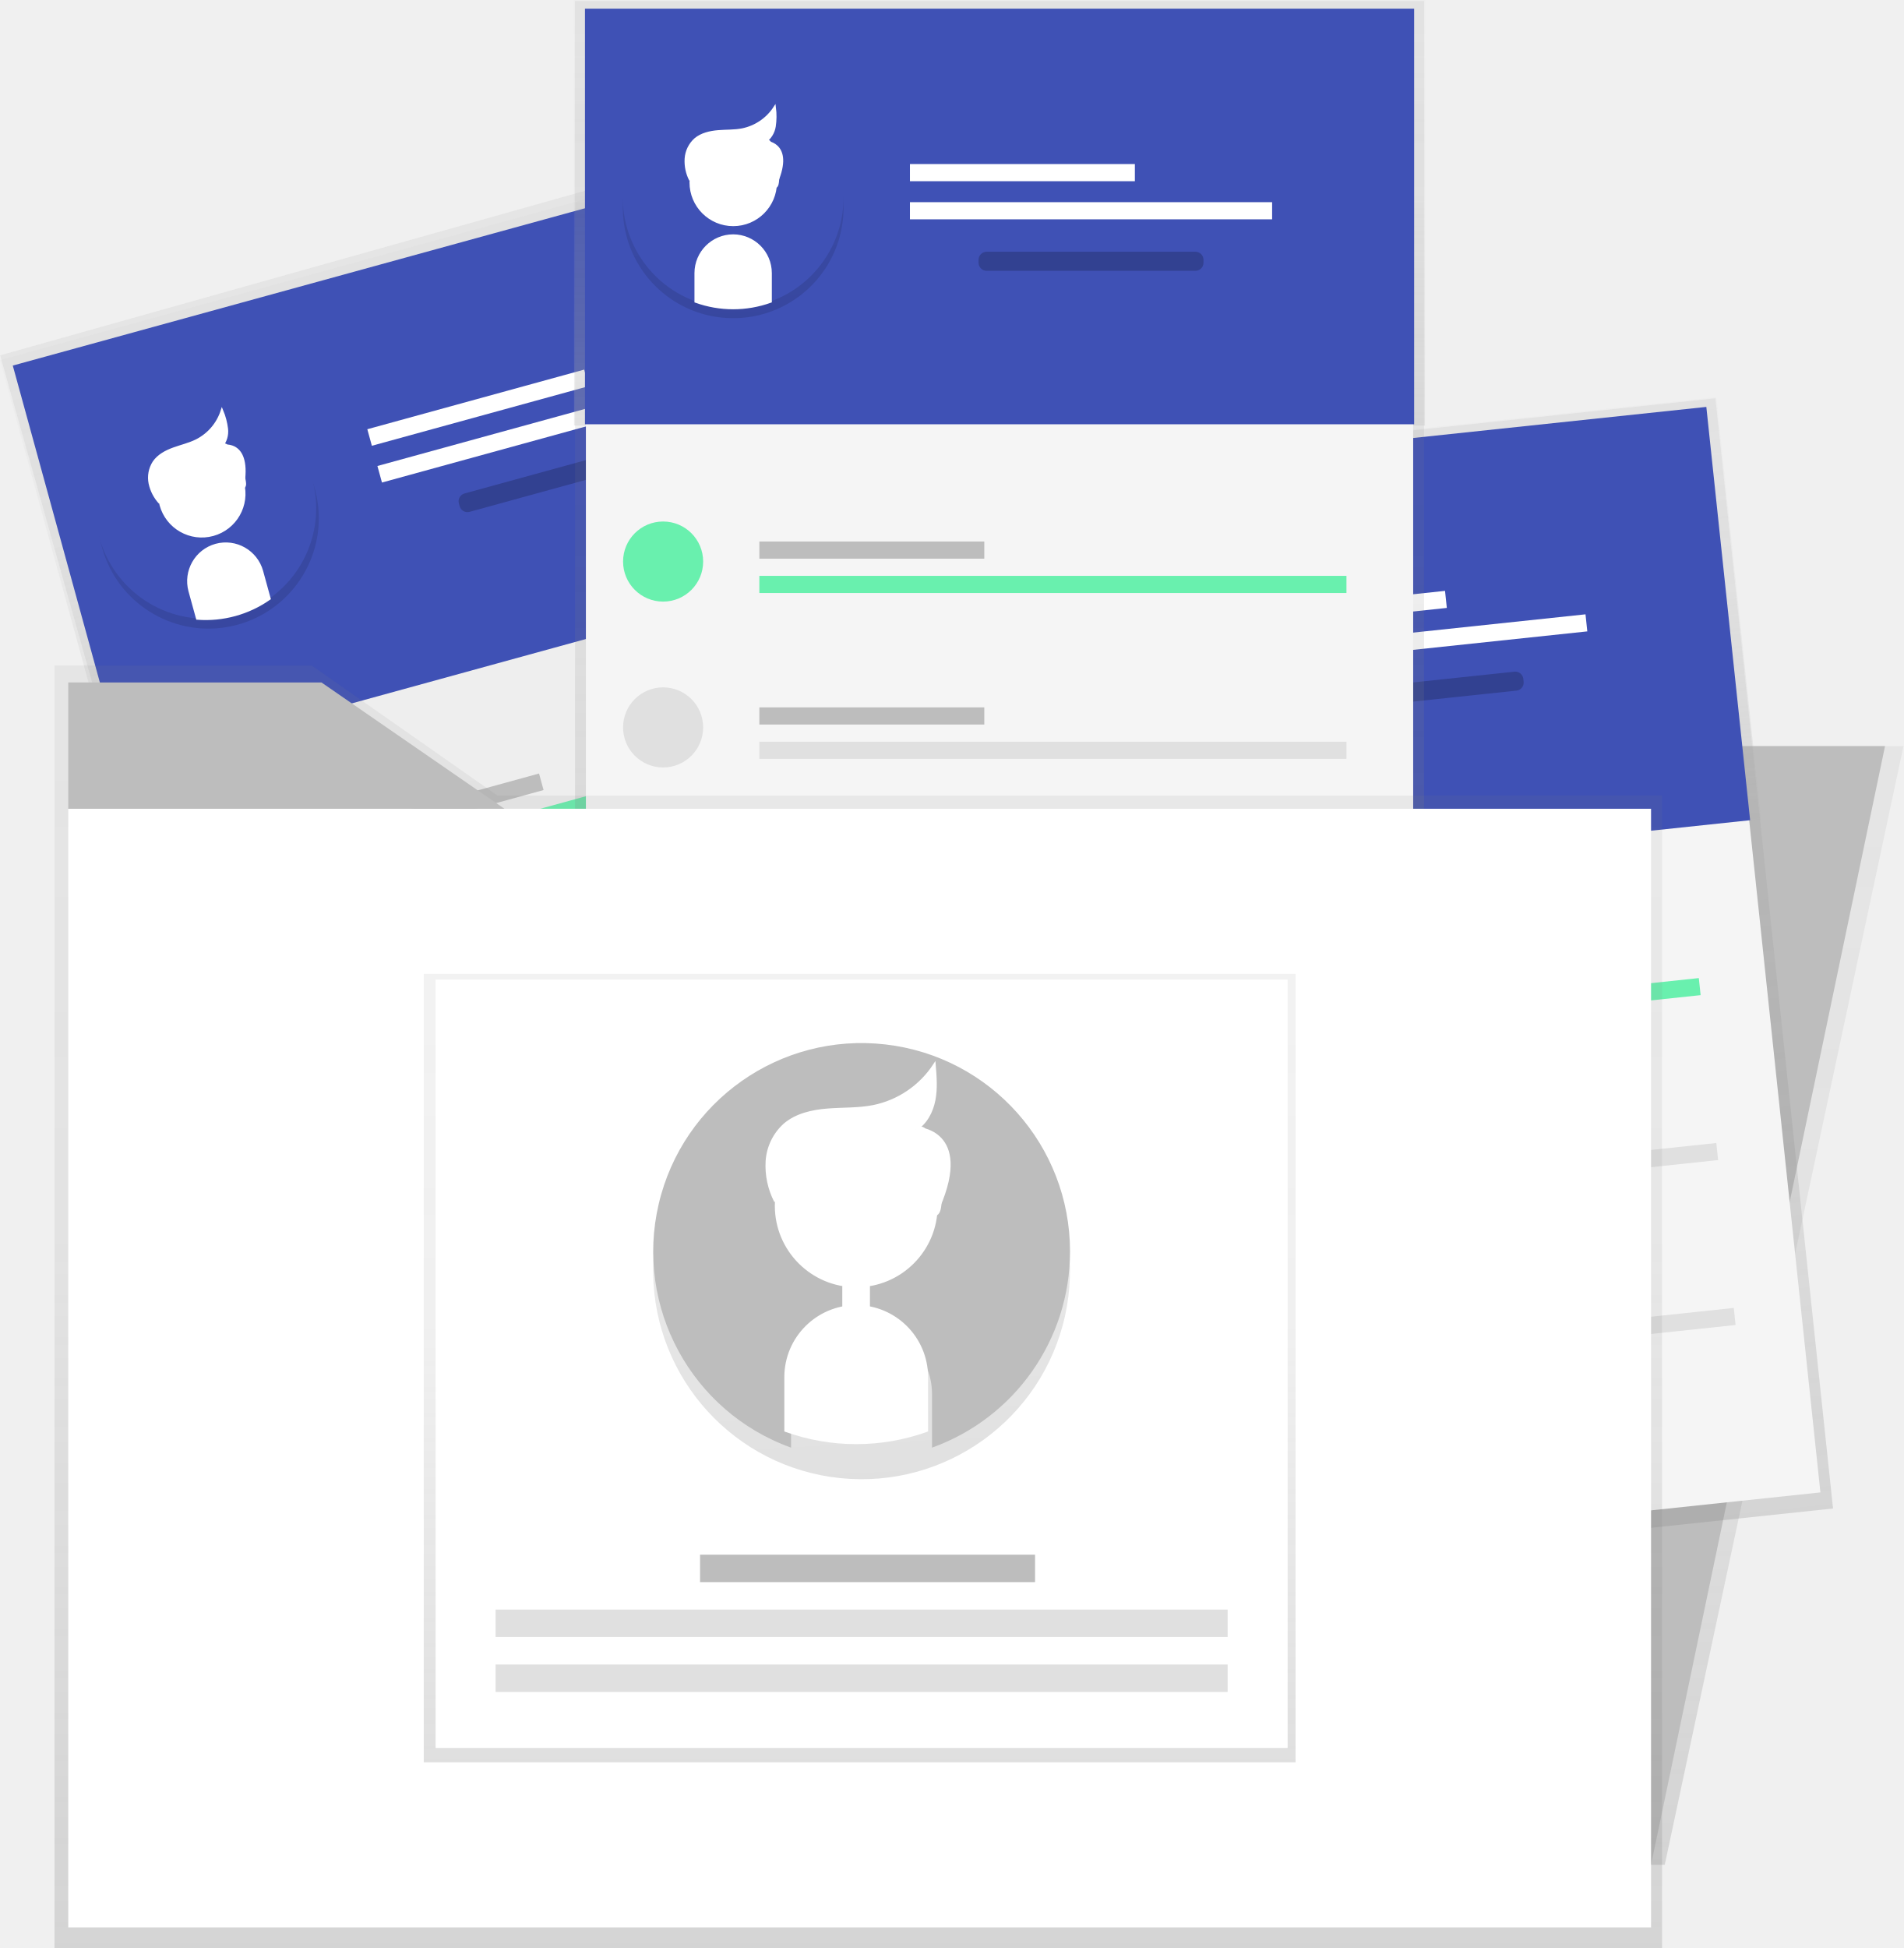
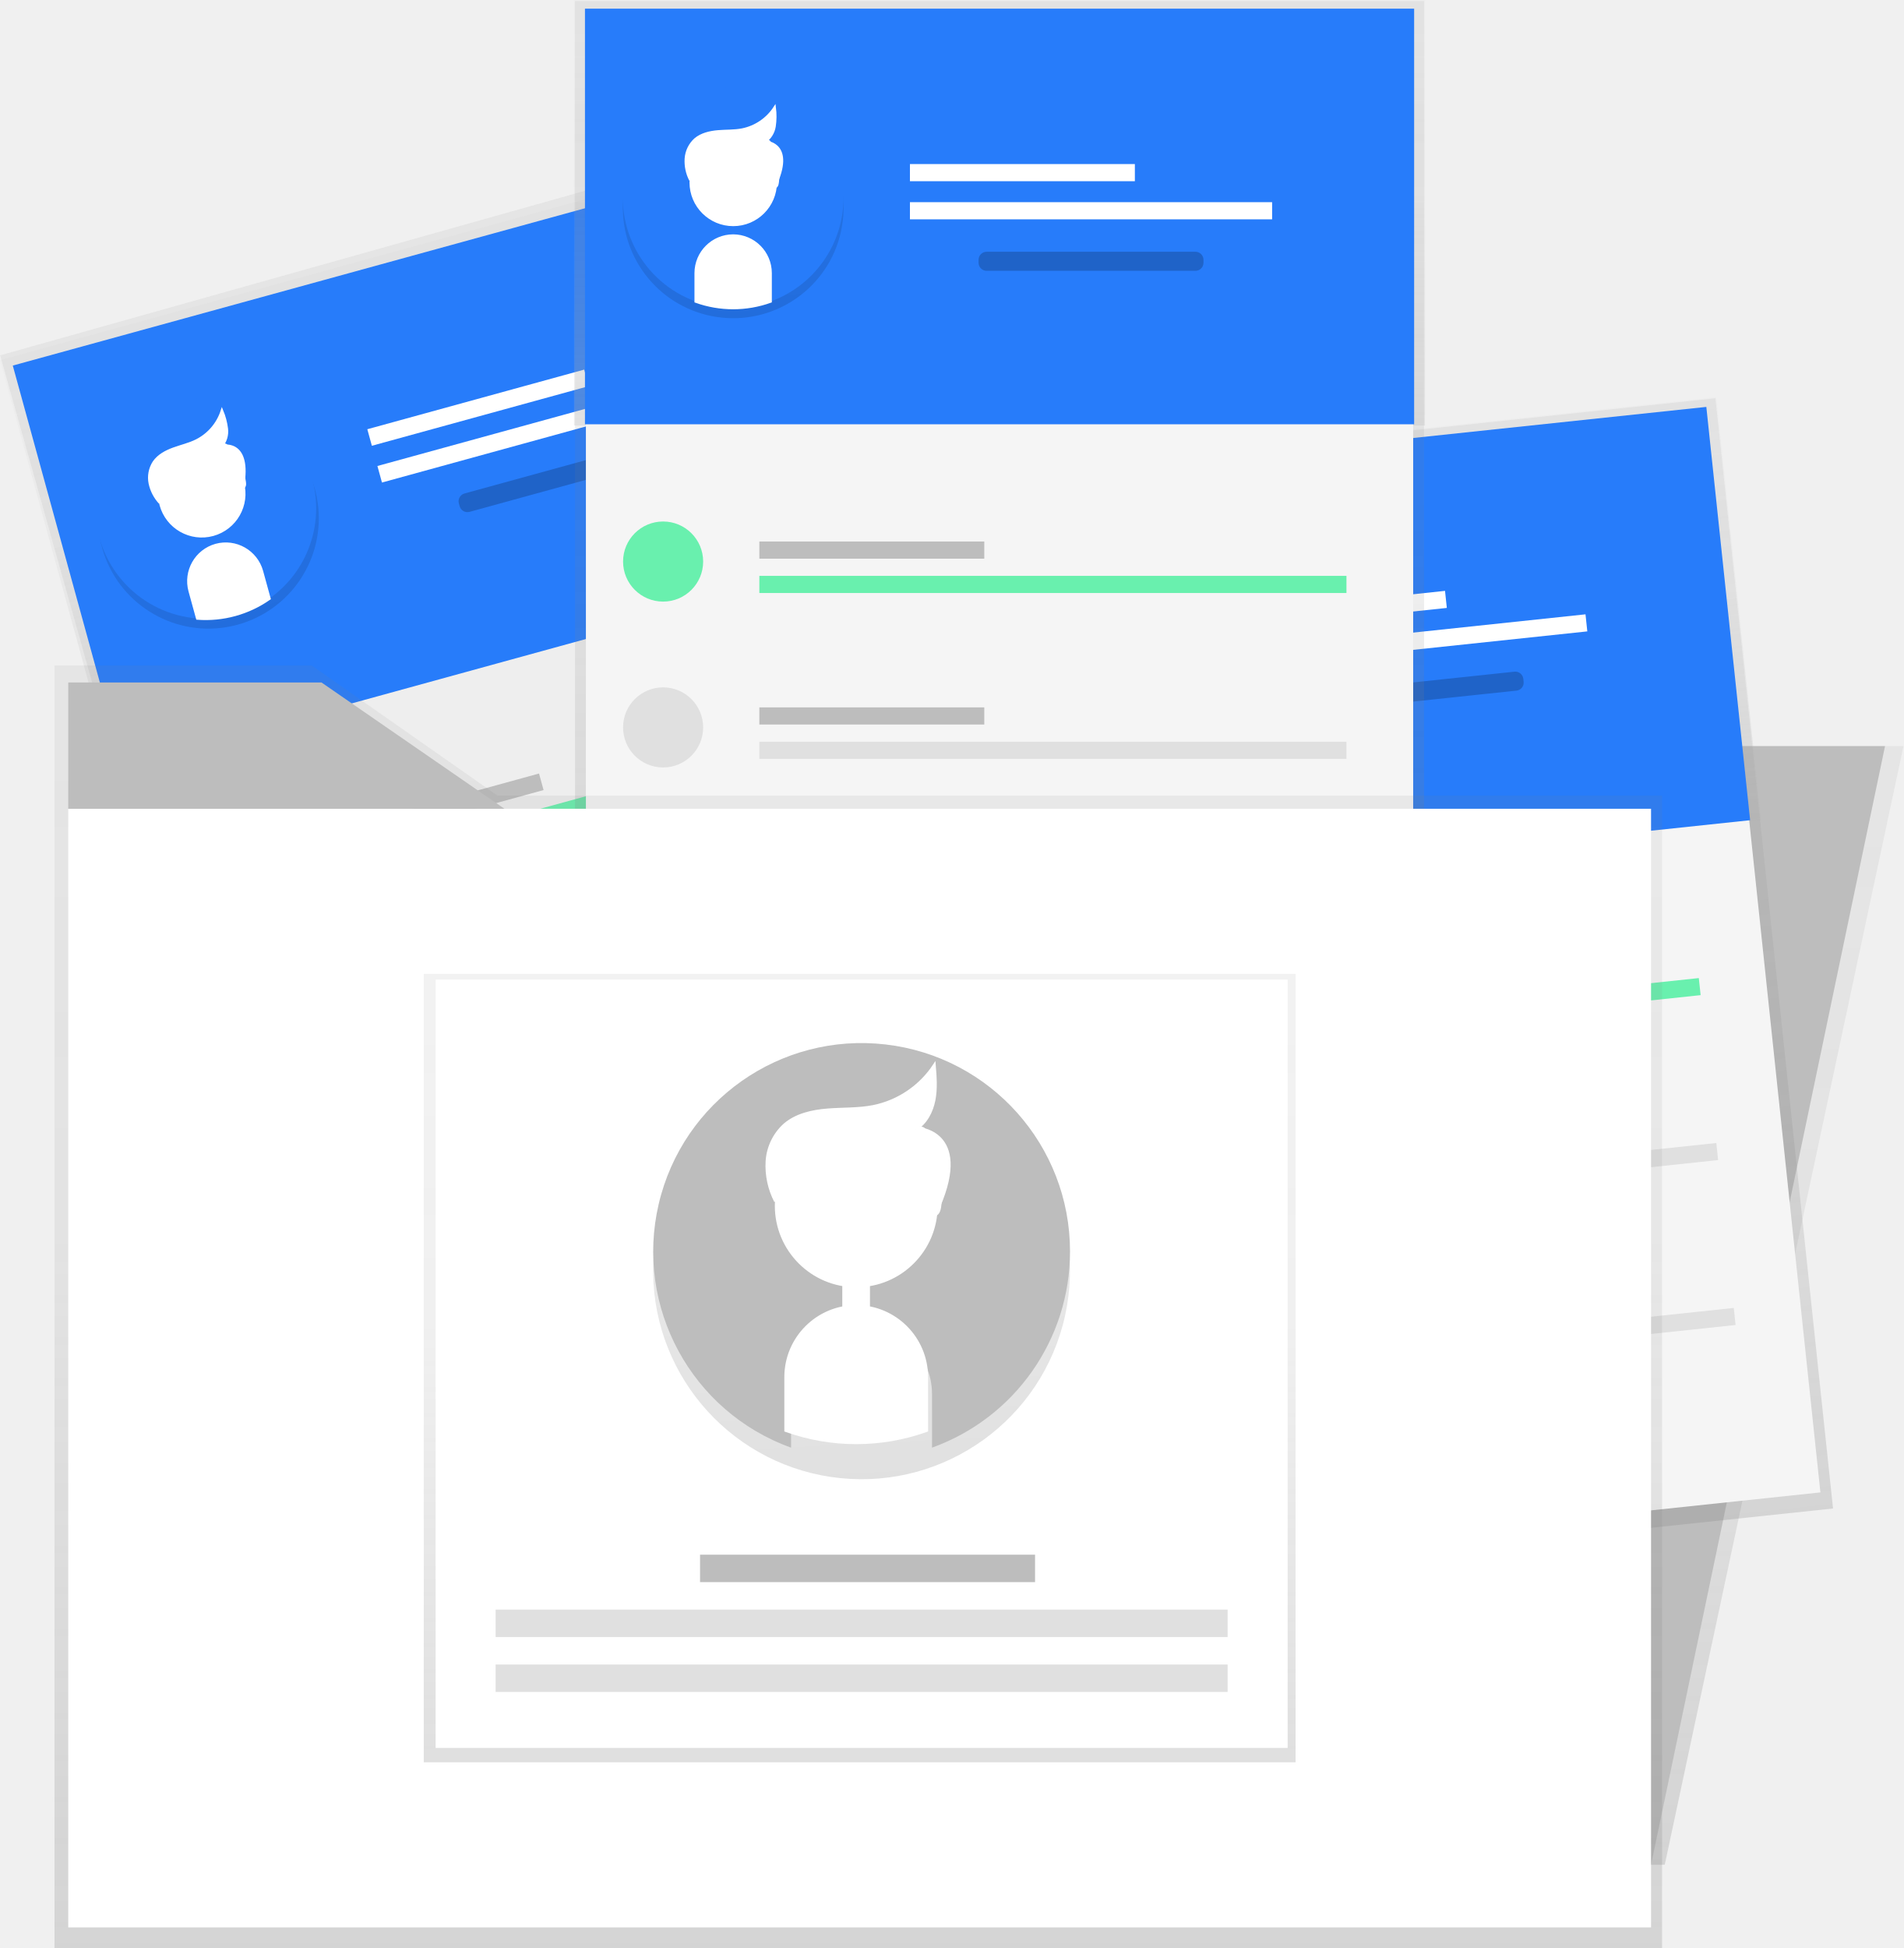
<svg xmlns="http://www.w3.org/2000/svg" xmlns:xlink="http://www.w3.org/1999/xlink" id="0b188637-16b1-4c40-a71f-ceebe5cfc5ec" data-name="Layer 1" width="729.22" height="746.14" viewBox="0 0 729.22 746.14">
  <defs>
    <linearGradient id="161b0b7e-f39b-42f9-9ca9-e5f4182b27e7" x1="459.12" y1="621" x2="459.12" y2="193.38" gradientTransform="translate(-9.77 -29.03)" gradientUnits="userSpaceOnUse">
      <stop offset="0" stop-color="gray" stop-opacity="0.25" />
      <stop offset="0.54" stop-color="gray" stop-opacity="0.12" />
      <stop offset="1" stop-color="gray" stop-opacity="0.1" />
    </linearGradient>
    <linearGradient id="0379165a-8b01-4db8-a9fd-a7f74912e5f9" x1="459.12" y1="355.96" x2="459.12" y2="192.97" gradientTransform="translate(-44.96 -24.28)" gradientUnits="userSpaceOnUse">
      <stop offset="0" stop-color="#b3b3b3" stop-opacity="0.25" />
      <stop offset="0.54" stop-color="#b3b3b3" stop-opacity="0.1" />
      <stop offset="1" stop-color="#b3b3b3" stop-opacity="0.05" />
    </linearGradient>
    <linearGradient id="a5c94603-d688-4cb8-935e-8753937e09f1" x1="890.03" y1="384.1" x2="893.49" y2="466.67" gradientTransform="matrix(-0.96, 0.28, -0.28, -0.96, 1290.21, 438.32)" gradientUnits="userSpaceOnUse">
      <stop offset="0" stop-opacity="0.12" />
      <stop offset="0.55" stop-opacity="0.09" />
      <stop offset="1" stop-opacity="0.02" />
    </linearGradient>
    <linearGradient id="452544f9-f0e1-48f7-bf2a-2e6d32ceef9c" x1="630.78" y1="714.25" x2="630.78" y2="285.78" gradientTransform="matrix(1, 0, 0, 1, 0, 0)" xlink:href="#161b0b7e-f39b-42f9-9ca9-e5f4182b27e7" />
    <linearGradient id="b357cf12-7038-49e2-a945-bede915bae9c" x1="737.4" y1="672.7" x2="737.4" y2="245.08" gradientTransform="translate(15.96 0.36)" xlink:href="#161b0b7e-f39b-42f9-9ca9-e5f4182b27e7" />
    <linearGradient id="ea27b32b-d891-4df9-a7ed-488b1d56dfe9" x1="737.4" y1="407.66" x2="737.4" y2="244.68" gradientTransform="translate(1.98 1.1)" xlink:href="#0379165a-8b01-4db8-a9fd-a7f74912e5f9" />
    <linearGradient id="e9a0bbc5-d046-4610-9b74-eda9798afd67" x1="612.39" y1="329.04" x2="615.85" y2="411.61" gradientTransform="translate(1291.19 632.77) rotate(173.26)" xlink:href="#a5c94603-d688-4cb8-935e-8753937e09f1" />
    <linearGradient id="d89d3977-de30-46d1-ab57-98fa636459b9" x1="382.92" y1="428.03" x2="382.92" y2="0.4" gradientTransform="matrix(1, 0, 0, 1, 0, 0)" xlink:href="#161b0b7e-f39b-42f9-9ca9-e5f4182b27e7" />
    <linearGradient id="1e925d76-3047-4c1e-82a0-04113f14e226" x1="382.92" y1="162.99" x2="382.92" y2="0" gradientTransform="matrix(1, 0, 0, 1, 0, 0)" xlink:href="#0379165a-8b01-4db8-a9fd-a7f74912e5f9" />
    <linearGradient id="9a56d00c-164c-4fec-8f17-f5f893f4fff9" x1="729.45" y1="498.21" x2="732.9" y2="580.79" gradientTransform="matrix(-1, 0.01, -0.01, -1, 1253.94, 688.13)" xlink:href="#a5c94603-d688-4cb8-935e-8753937e09f1" />
    <linearGradient id="595bce0a-5d70-43e8-a094-99f33f4517de" x1="328.81" y1="746.14" x2="328.81" y2="254.91" gradientTransform="matrix(1, 0, 0, 1, 0, 0)" xlink:href="#161b0b7e-f39b-42f9-9ca9-e5f4182b27e7" />
    <linearGradient id="7d63bf16-77e8-4c09-b275-41a64fa57a97" x1="329.34" y1="675.01" x2="329.34" y2="373.01" gradientTransform="matrix(1, 0, 0, 1, 0, 0)" xlink:href="#161b0b7e-f39b-42f9-9ca9-e5f4182b27e7" />
    <linearGradient id="cafffc46-2bab-4c9b-8a17-f57a9c7cb665" x1="683.6" y1="52.97" x2="690.12" y2="208.87" gradientTransform="matrix(-1, 0.01, -0.01, -1, 1253.94, 688.13)" xlink:href="#a5c94603-d688-4cb8-935e-8753937e09f1" />
  </defs>
  <rect x="286.73" y="164.35" width="325.25" height="427.62" transform="matrix(0.96, -0.27, 0.27, 0.96, -319.57, 55.74)" fill="url(#161b0b7e-f39b-42f9-9ca9-e5f4182b27e7)" />
  <rect x="251.16" y="168.7" width="326" height="162.99" transform="translate(-286.9 41.83) rotate(-15.37)" fill="url(#0379165a-8b01-4db8-a9fd-a7f74912e5f9)" />
  <rect x="290.45" y="167.72" width="316.93" height="417.67" transform="translate(-319.16 55.57) rotate(-15.37)" fill="#eee" />
-   <rect x="255.71" y="171.97" width="317.66" height="159.19" transform="translate(-287.25 41.98) rotate(-15.37)" fill="#3f51b5" />
+   <rect x="255.71" y="171.97" width="317.66" height="159.19" transform="translate(-287.25 41.98) rotate(-15.37)" fill="#277CFA" />
  <rect x="358.16" y="384.47" width="86.17" height="6.57" transform="translate(-323.84 43.33) rotate(-15.37)" fill="#bdbdbd" />
  <rect x="365.13" y="409.82" width="86.17" height="6.57" transform="translate(-330.31 46.09) rotate(-15.37)" fill="#f5f5f5" />
  <rect x="359.16" y="378.75" width="224.92" height="6.57" transform="translate(-319.8 61.79) rotate(-15.37)" fill="#69f0ae" />
  <rect x="375.45" y="229.76" width="86.17" height="6.57" transform="translate(-282.2 42.38) rotate(-15.37)" fill="#fff" />
  <rect x="378.38" y="236.87" width="138.75" height="6.57" transform="translate(-283.04 50.38) rotate(-15.37)" fill="#fff" />
  <rect x="409.8" y="255.17" width="86.17" height="7.3" rx="3.09" ry="3.09" transform="translate(-287.8 52.41) rotate(-15.37)" opacity="0.2" />
  <circle cx="325.31" cy="413.18" r="15.34" transform="translate(-333.29 24.11) rotate(-15.37)" fill="#69f0ae" />
  <rect x="375.01" y="445.73" width="86.17" height="6.57" transform="translate(-339.47 49.99) rotate(-15.37)" fill="#bdbdbd" />
  <rect x="381.98" y="471.08" width="86.17" height="6.57" transform="translate(-345.95 52.75) rotate(-15.37)" fill="#f5f5f5" />
  <rect x="376.01" y="440.01" width="224.92" height="6.57" transform="translate(-335.44 68.45) rotate(-15.37)" fill="#e0e0e0" />
  <circle cx="342.15" cy="474.44" r="15.34" transform="translate(-348.93 30.77) rotate(-15.37)" fill="#e0e0e0" />
  <rect x="391.85" y="506.98" width="86.17" height="6.57" transform="translate(-355.11 56.65) rotate(-15.37)" fill="#bdbdbd" />
  <rect x="398.82" y="532.33" width="86.17" height="6.57" transform="translate(-361.58 59.4) rotate(-15.37)" fill="#f5f5f5" />
  <rect x="392.85" y="501.27" width="224.92" height="6.57" transform="translate(-351.08 75.1) rotate(-15.37)" fill="#e0e0e0" />
  <circle cx="359" cy="535.7" r="15.34" transform="translate(-364.57 37.43) rotate(-15.37)" fill="#e0e0e0" />
  <path d="M274.62,287.15A42.28,42.28,0,1,0,318,233.24l3,10.47a14.36,14.36,0,0,1-9.8,17.72h0a14.36,14.36,0,0,1-17.72-9.8l-3-10.47A42.3,42.3,0,0,0,274.62,287.15Z" transform="translate(-235.39 -76.93)" fill="url(#a5c94603-d688-4cb8-935e-8753937e09f1)" />
-   <path d="M355,260.43a42.28,42.28,0,1,0-44,53.38l-2.89-10.5a14.36,14.36,0,0,1,10-17.6h0a14.36,14.36,0,0,1,17.6,10l2.89,10.5A42.3,42.3,0,0,0,355,260.43Z" transform="translate(-235.39 -76.93)" fill="#3f51b5" />
+   <path d="M355,260.43a42.28,42.28,0,1,0-44,53.38l-2.89-10.5a14.36,14.36,0,0,1,10-17.6h0a14.36,14.36,0,0,1,17.6,10l2.89,10.5A42.3,42.3,0,0,0,355,260.43Z" transform="translate(-235.39 -76.93)" fill="#277CFA" />
  <circle cx="312.7" cy="266.03" r="16.25" transform="translate(-294.73 15.5) rotate(-15.37)" fill="#fff" stroke="#fff" stroke-miterlimit="10" />
  <path d="M318.09,285.71h0a14.36,14.36,0,0,0-10,17.6l2.89,10.5a42.44,42.44,0,0,0,27.61-7.59l-2.89-10.5A14.36,14.36,0,0,0,318.09,285.71Z" transform="translate(-235.39 -76.93)" fill="#fff" stroke="#fff" stroke-miterlimit="10" />
  <path d="M296.66,269.51a15.77,15.77,0,0,1-3.84-7.42,10.93,10.93,0,0,1,1.51-8.11c1.75-2.57,4.65-4.11,7.58-5.17s6-1.75,8.78-3.14a19.44,19.44,0,0,0,9.74-11.41,26.14,26.14,0,0,1,1.83,6.92,8.81,8.81,0,0,1-2,6.68c2.08-1.76,2.53.9,2.44,2.59,1.57,1.1,4.5.55,5.16,2.35a12,12,0,0,1,.9,5.61c-.25,1.9,1.34,4.68-.46,5.32" transform="translate(-235.39 -76.93)" fill="#fff" stroke="#fff" stroke-miterlimit="10" />
  <path d="M321,247.24s11.2-2.05,7.87,16.32" transform="translate(-235.39 -76.93)" fill="#fff" />
  <polygon points="637.77 714.25 532.34 714.25 532.34 285.78 729.22 285.78 637.77 714.25" fill="url(#452544f9-f0e1-48f7-bf2a-2e6d32ceef9c)" />
  <polygon points="632.52 714.25 529.17 714.25 529.17 285.78 722.16 285.78 632.52 714.25" fill="#bdbdbd" />
  <rect x="590.74" y="245.44" width="325.25" height="427.62" transform="translate(-279.59 5.03) rotate(-6.05)" fill="url(#b357cf12-7038-49e2-a945-bede915bae9c)" />
  <rect x="576.38" y="245.78" width="326" height="162.99" transform="translate(-265.76 2.82) rotate(-6.05)" fill="url(#ea27b32b-d891-4df9-a7ed-488b1d56dfe9)" />
  <rect x="594.73" y="248.76" width="316.93" height="417.67" transform="translate(-279.42 5) rotate(-6.05)" fill="#f5f5f5" />
-   <rect x="580.7" y="249.09" width="317.66" height="159.19" transform="translate(-265.91 2.84) rotate(-6.05)" fill="#3f51b5" />
+   <rect x="580.7" y="249.09" width="317.66" height="159.19" transform="translate(-265.91 2.84) rotate(-6.05)" fill="#277CFA" />
  <rect x="661.26" y="457.64" width="86.17" height="6.57" transform="translate(-280.04 -0.13) rotate(-6.05)" fill="#bdbdbd" />
  <rect x="664.03" y="483.78" width="86.17" height="6.57" transform="translate(-282.78 0.31) rotate(-6.05)" fill="#f5f5f5" />
  <rect x="662.26" y="463.4" width="224.92" height="6.57" transform="translate(-280.26 7.32) rotate(-6.05)" fill="#69f0ae" />
  <rect x="703.39" y="307.77" width="86.17" height="6.57" transform="translate(-264.01 3.48) rotate(-6.05)" fill="#fff" />
  <rect x="704.78" y="319.53" width="138.75" height="6.57" transform="translate(-265.1 6.46) rotate(-6.05)" fill="#fff" />
  <rect x="733.11" y="338.4" width="86.17" height="7.3" rx="3.09" ry="3.09" transform="translate(-267.12 6.78) rotate(-6.05)" opacity="0.2" />
  <circle cx="625.29" cy="473.71" r="15.34" transform="translate(-281.83 -8.39) rotate(-6.05)" fill="#69f0ae" />
  <rect x="667.96" y="520.81" width="86.17" height="6.57" transform="translate(-286.66 0.93) rotate(-6.05)" fill="#bdbdbd" />
  <rect x="670.73" y="546.96" width="86.17" height="6.57" transform="translate(-289.4 1.36) rotate(-6.05)" fill="#f5f5f5" />
  <rect x="668.96" y="526.57" width="224.92" height="6.57" transform="translate(-286.88 8.38) rotate(-6.05)" fill="#e0e0e0" />
  <circle cx="631.99" cy="536.88" r="15.34" transform="translate(-288.45 -7.33) rotate(-6.05)" fill="#e0e0e0" />
  <rect x="674.65" y="583.99" width="86.17" height="6.57" transform="translate(-293.28 1.98) rotate(-6.05)" fill="#bdbdbd" />
  <rect x="677.42" y="610.13" width="86.17" height="6.57" transform="translate(-296.02 2.42) rotate(-6.05)" fill="#f5f5f5" />
  <rect x="675.65" y="589.75" width="224.92" height="6.57" transform="translate(-293.5 9.43) rotate(-6.05)" fill="#e0e0e0" />
  <circle cx="638.68" cy="600.06" r="15.34" transform="translate(-295.07 -6.28) rotate(-6.05)" fill="#e0e0e0" />
  <path d="M595.69,341.12A42.28,42.28,0,1,0,647.23,295l1.28,10.82A14.36,14.36,0,0,1,636,321.67h0a14.36,14.36,0,0,1-15.9-12.54l-1.28-10.82A42.3,42.3,0,0,0,595.69,341.12Z" transform="translate(-235.39 -76.93)" fill="url(#e9a0bbc5-d046-4610-9b74-eda9798afd67)" />
-   <path d="M679.33,327.79a42.28,42.28,0,1,0-52.09,45.54l-1.15-10.83a14.36,14.36,0,0,1,12.73-15.75h0a14.36,14.36,0,0,1,15.75,12.73l1.15,10.83A42.3,42.3,0,0,0,679.33,327.79Z" transform="translate(-235.39 -76.93)" fill="#3f51b5" />
+   <path d="M679.33,327.79a42.28,42.28,0,1,0-52.09,45.54l-1.15-10.83a14.36,14.36,0,0,1,12.73-15.75h0a14.36,14.36,0,0,1,15.75,12.73l1.15,10.83A42.3,42.3,0,0,0,679.33,327.79Z" transform="translate(-235.39 -76.93)" fill="#277CFA" />
  <circle cx="636.7" cy="326.46" r="16.25" transform="translate(-266.25 -8.01) rotate(-6.05)" fill="#fff" stroke="#fff" stroke-miterlimit="10" />
  <path d="M638.82,346.75h0a14.36,14.36,0,0,0-12.73,15.75l1.15,10.83a42.44,42.44,0,0,0,28.48-3l-1.15-10.83A14.36,14.36,0,0,0,638.82,346.75Z" transform="translate(-235.39 -76.93)" fill="#fff" stroke="#fff" stroke-miterlimit="10" />
  <path d="M620.3,327.29a15.77,15.77,0,0,1-2.59-7.95,10.93,10.93,0,0,1,2.8-7.75c2.14-2.26,5.26-3.31,8.32-3.88S635,307,638,306a19.44,19.44,0,0,0,11.46-9.68,26.14,26.14,0,0,1,.69,7.12,8.81,8.81,0,0,1-3.06,6.27c2.33-1.4,2.35,1.29,2,2.95,1.37,1.34,4.35,1.27,4.71,3.16a12,12,0,0,1,0,5.68c-.56,1.83.57,4.84-1.32,5.17" transform="translate(-235.39 -76.93)" fill="#fff" stroke="#fff" stroke-miterlimit="10" />
  <path d="M647.93,309.26s11.38-.21,5.13,17.38" transform="translate(-235.39 -76.93)" fill="#fff" />
  <rect x="220.3" y="0.4" width="325.25" height="427.62" fill="url(#d89d3977-de30-46d1-ab57-98fa636459b9)" />
  <rect x="219.92" width="326" height="162.99" fill="url(#1e925d76-3047-4c1e-82a0-04113f14e226)" />
  <rect x="224.46" y="3.71" width="316.93" height="417.67" fill="#f5f5f5" />
-   <rect x="224.1" y="3.32" width="317.66" height="159.19" fill="#3f51b5" />
+   <rect x="224.1" y="3.32" width="317.66" height="159.19" fill="#277CFA" />
  <rect x="290.91" y="207.42" width="86.17" height="6.57" fill="#bdbdbd" />
  <rect x="290.91" y="233.71" width="86.17" height="6.57" fill="#f5f5f5" />
  <rect x="290.91" y="220.57" width="224.92" height="6.57" fill="#69f0ae" />
  <rect x="348.6" y="62.84" width="86.17" height="6.57" fill="#fff" />
  <rect x="348.6" y="77.44" width="138.75" height="6.57" fill="#fff" />
  <rect x="374.89" y="96.43" width="86.17" height="7.3" rx="3.09" ry="3.09" opacity="0.2" />
  <circle cx="254.04" cy="215.09" r="15.34" fill="#69f0ae" />
  <rect x="290.91" y="270.95" width="86.17" height="6.57" fill="#bdbdbd" />
  <rect x="290.91" y="297.24" width="86.17" height="6.57" fill="#f5f5f5" />
  <rect x="290.91" y="284.1" width="224.92" height="6.57" fill="#e0e0e0" />
  <circle cx="254.04" cy="278.62" r="15.34" fill="#e0e0e0" />
  <rect x="290.91" y="334.49" width="86.17" height="6.57" fill="#bdbdbd" />
  <rect x="290.91" y="360.77" width="86.17" height="6.57" fill="#f5f5f5" />
  <rect x="290.91" y="347.63" width="224.92" height="6.57" fill="#e0e0e0" />
  <circle cx="254.04" cy="342.15" r="15.34" fill="#e0e0e0" />
  <path d="M474,157.06a42.28,42.28,0,1,0,56.12-40.48l.13,10.89A14.36,14.36,0,0,1,516.07,142h0a14.36,14.36,0,0,1-14.49-14.14l-.13-10.89A42.3,42.3,0,0,0,474,157.06Z" transform="translate(-235.39 -76.93)" fill="url(#9a56d00c-164c-4fec-8f17-f5f893f4fff9)" />
-   <path d="M558.55,152.61a42.28,42.28,0,1,0-56.6,39.8V181.51a14.36,14.36,0,0,1,14.32-14.32h0a14.36,14.36,0,0,1,14.32,14.32v10.89A42.3,42.3,0,0,0,558.55,152.61Z" transform="translate(-235.39 -76.93)" fill="#3f51b5" />
+   <path d="M558.55,152.61a42.28,42.28,0,1,0-56.6,39.8V181.51a14.36,14.36,0,0,1,14.32-14.32h0a14.36,14.36,0,0,1,14.32,14.32v10.89A42.3,42.3,0,0,0,558.55,152.61Z" transform="translate(-235.39 -76.93)" fill="#277CFA" />
  <circle cx="280.9" cy="69.87" r="16.25" fill="#fff" stroke="#fff" stroke-miterlimit="10" />
  <path d="M516.26,167.19h0a14.36,14.36,0,0,0-14.32,14.32v10.89a42.44,42.44,0,0,0,28.64,0V181.51A14.36,14.36,0,0,0,516.26,167.19Z" transform="translate(-235.39 -76.93)" fill="#fff" stroke="#fff" stroke-miterlimit="10" />
  <path d="M499.9,145.89a15.77,15.77,0,0,1-1.73-8.18,10.93,10.93,0,0,1,3.6-7.42c2.37-2,5.58-2.73,8.68-3s6.24-.1,9.3-.7a19.44,19.44,0,0,0,12.41-8.42,26.14,26.14,0,0,1-.07,7.15,8.81,8.81,0,0,1-3.7,5.91c2.47-1.14,2.2,1.53,1.67,3.14,1.22,1.48,4.2,1.72,4.35,3.64a12,12,0,0,1-.62,5.65c-.75,1.76.05,4.87-1.86,5" transform="translate(-235.39 -76.93)" fill="#fff" stroke="#fff" stroke-miterlimit="10" />
  <path d="M529.27,130.88s11.34,1,3.27,17.82" transform="translate(-235.39 -76.93)" fill="#fff" />
  <polygon points="190.59 304.74 119.42 254.91 20.88 254.91 20.88 304.74 20.88 329.15 20.88 746.14 636.74 746.14 636.74 304.74 190.59 304.74" fill="url(#595bce0a-5d70-43e8-a094-99f33f4517de)" />
  <polyline points="26.15 309.78 26.15 333.48 26.15 738.25 632.52 738.25 632.52 309.78 193.25 309.78" fill="#fff" />
  <polyline points="193.25 309.78 123.17 261.41 26.15 261.41 26.15 309.78" fill="#bdbdbd" />
  <text x="-235.39" y="-76.93" />
  <rect x="162.34" y="373.01" width="334" height="302" fill="url(#7d63bf16-77e8-4c09-b275-41a64fa57a97)" />
  <rect x="166.88" y="375.21" width="326.42" height="294.31" fill="#fff" />
  <rect x="268.19" y="595.49" width="128.34" height="10.51" fill="#bdbdbd" />
  <rect x="189.87" y="616.52" width="280.44" height="10.51" fill="#e0e0e0" />
  <rect x="189.87" y="637.55" width="280.44" height="10.51" fill="#e0e0e0" />
  <path d="M485.62,564.67a79.84,79.84,0,1,0,106-76.43l.25,20.57a27.11,27.11,0,0,1-26.7,27.36h0a27.11,27.11,0,0,1-27.36-26.7l-.25-20.57A79.87,79.87,0,0,0,485.62,564.67Z" transform="translate(-235.39 -76.93)" fill="url(#cafffc46-2bab-4c9b-8a17-f57a9c7cb665)" />
  <path d="M645.32,556.28a79.84,79.84,0,1,0-106.87,75.14V610.85a27.11,27.11,0,0,1,27-27h0a27.11,27.11,0,0,1,27,27v20.57A79.87,79.87,0,0,0,645.32,556.28Z" transform="translate(-235.39 -76.93)" fill="#bdbdbd" />
  <rect x="323.18" y="488.01" width="9.6" height="33.85" rx="4.8" ry="4.8" fill="#fff" stroke="#fff" stroke-miterlimit="10" />
  <circle cx="328.03" cy="461.87" r="30.69" fill="#fff" stroke="#fff" stroke-miterlimit="10" />
  <path d="M563.37,577.31h0a27.11,27.11,0,0,0-27,27v20.57a80.13,80.13,0,0,0,54.07,0V604.35A27.11,27.11,0,0,0,563.37,577.31Z" transform="translate(-235.39 -76.93)" fill="#fff" stroke="#fff" stroke-miterlimit="10" />
  <path d="M532.47,537.1a29.77,29.77,0,0,1-3.27-15.44,20.64,20.64,0,0,1,6.8-14c4.47-3.81,10.53-5.16,16.39-5.63s11.79-.19,17.55-1.32a36.69,36.69,0,0,0,23.43-15.89c.37,4.5.74,9.07-.13,13.51s-3.15,8.79-7,11.16c4.66-2.16,4.15,2.9,3.14,5.93,2.31,2.79,7.92,3.25,8.21,6.86s.24,7.34-1.17,10.67.1,9.19-3.5,9.45" transform="translate(-235.39 -76.93)" fill="#fff" stroke="#fff" stroke-miterlimit="10" />
  <path d="M587.94,508.75s21.41,1.87,6.17,33.65" transform="translate(-235.39 -76.93)" fill="#fff" />
</svg>
